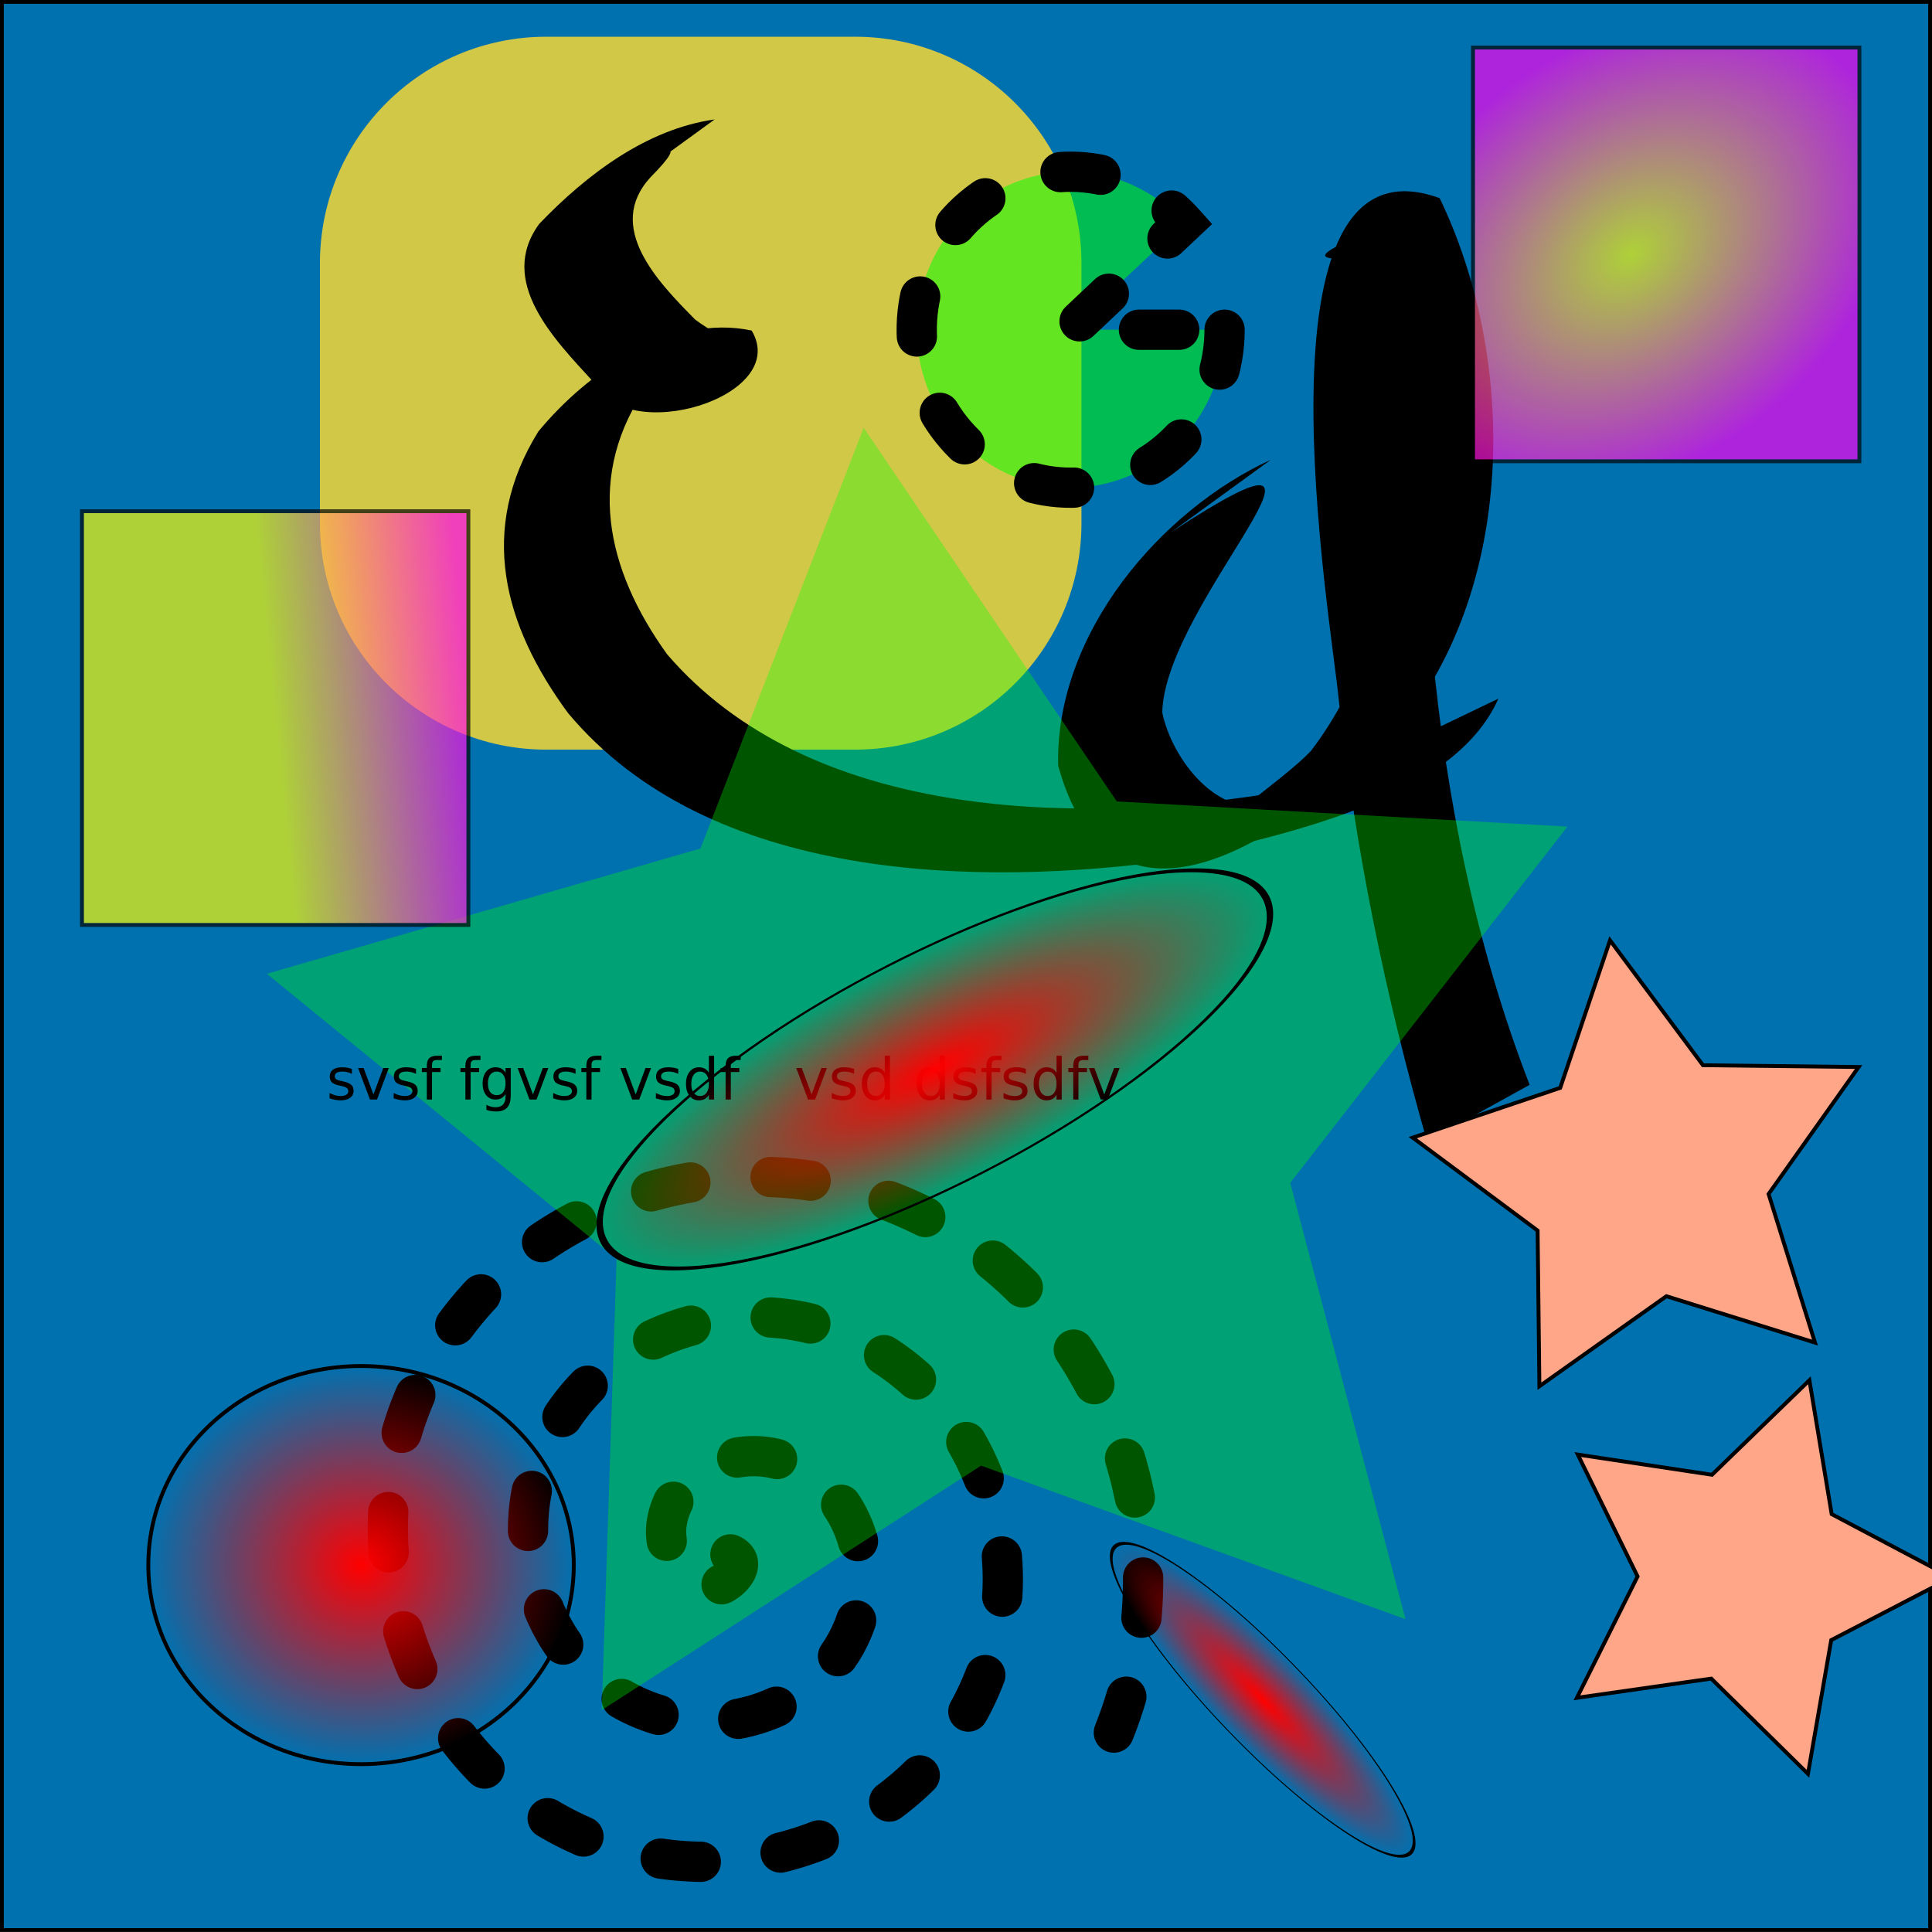
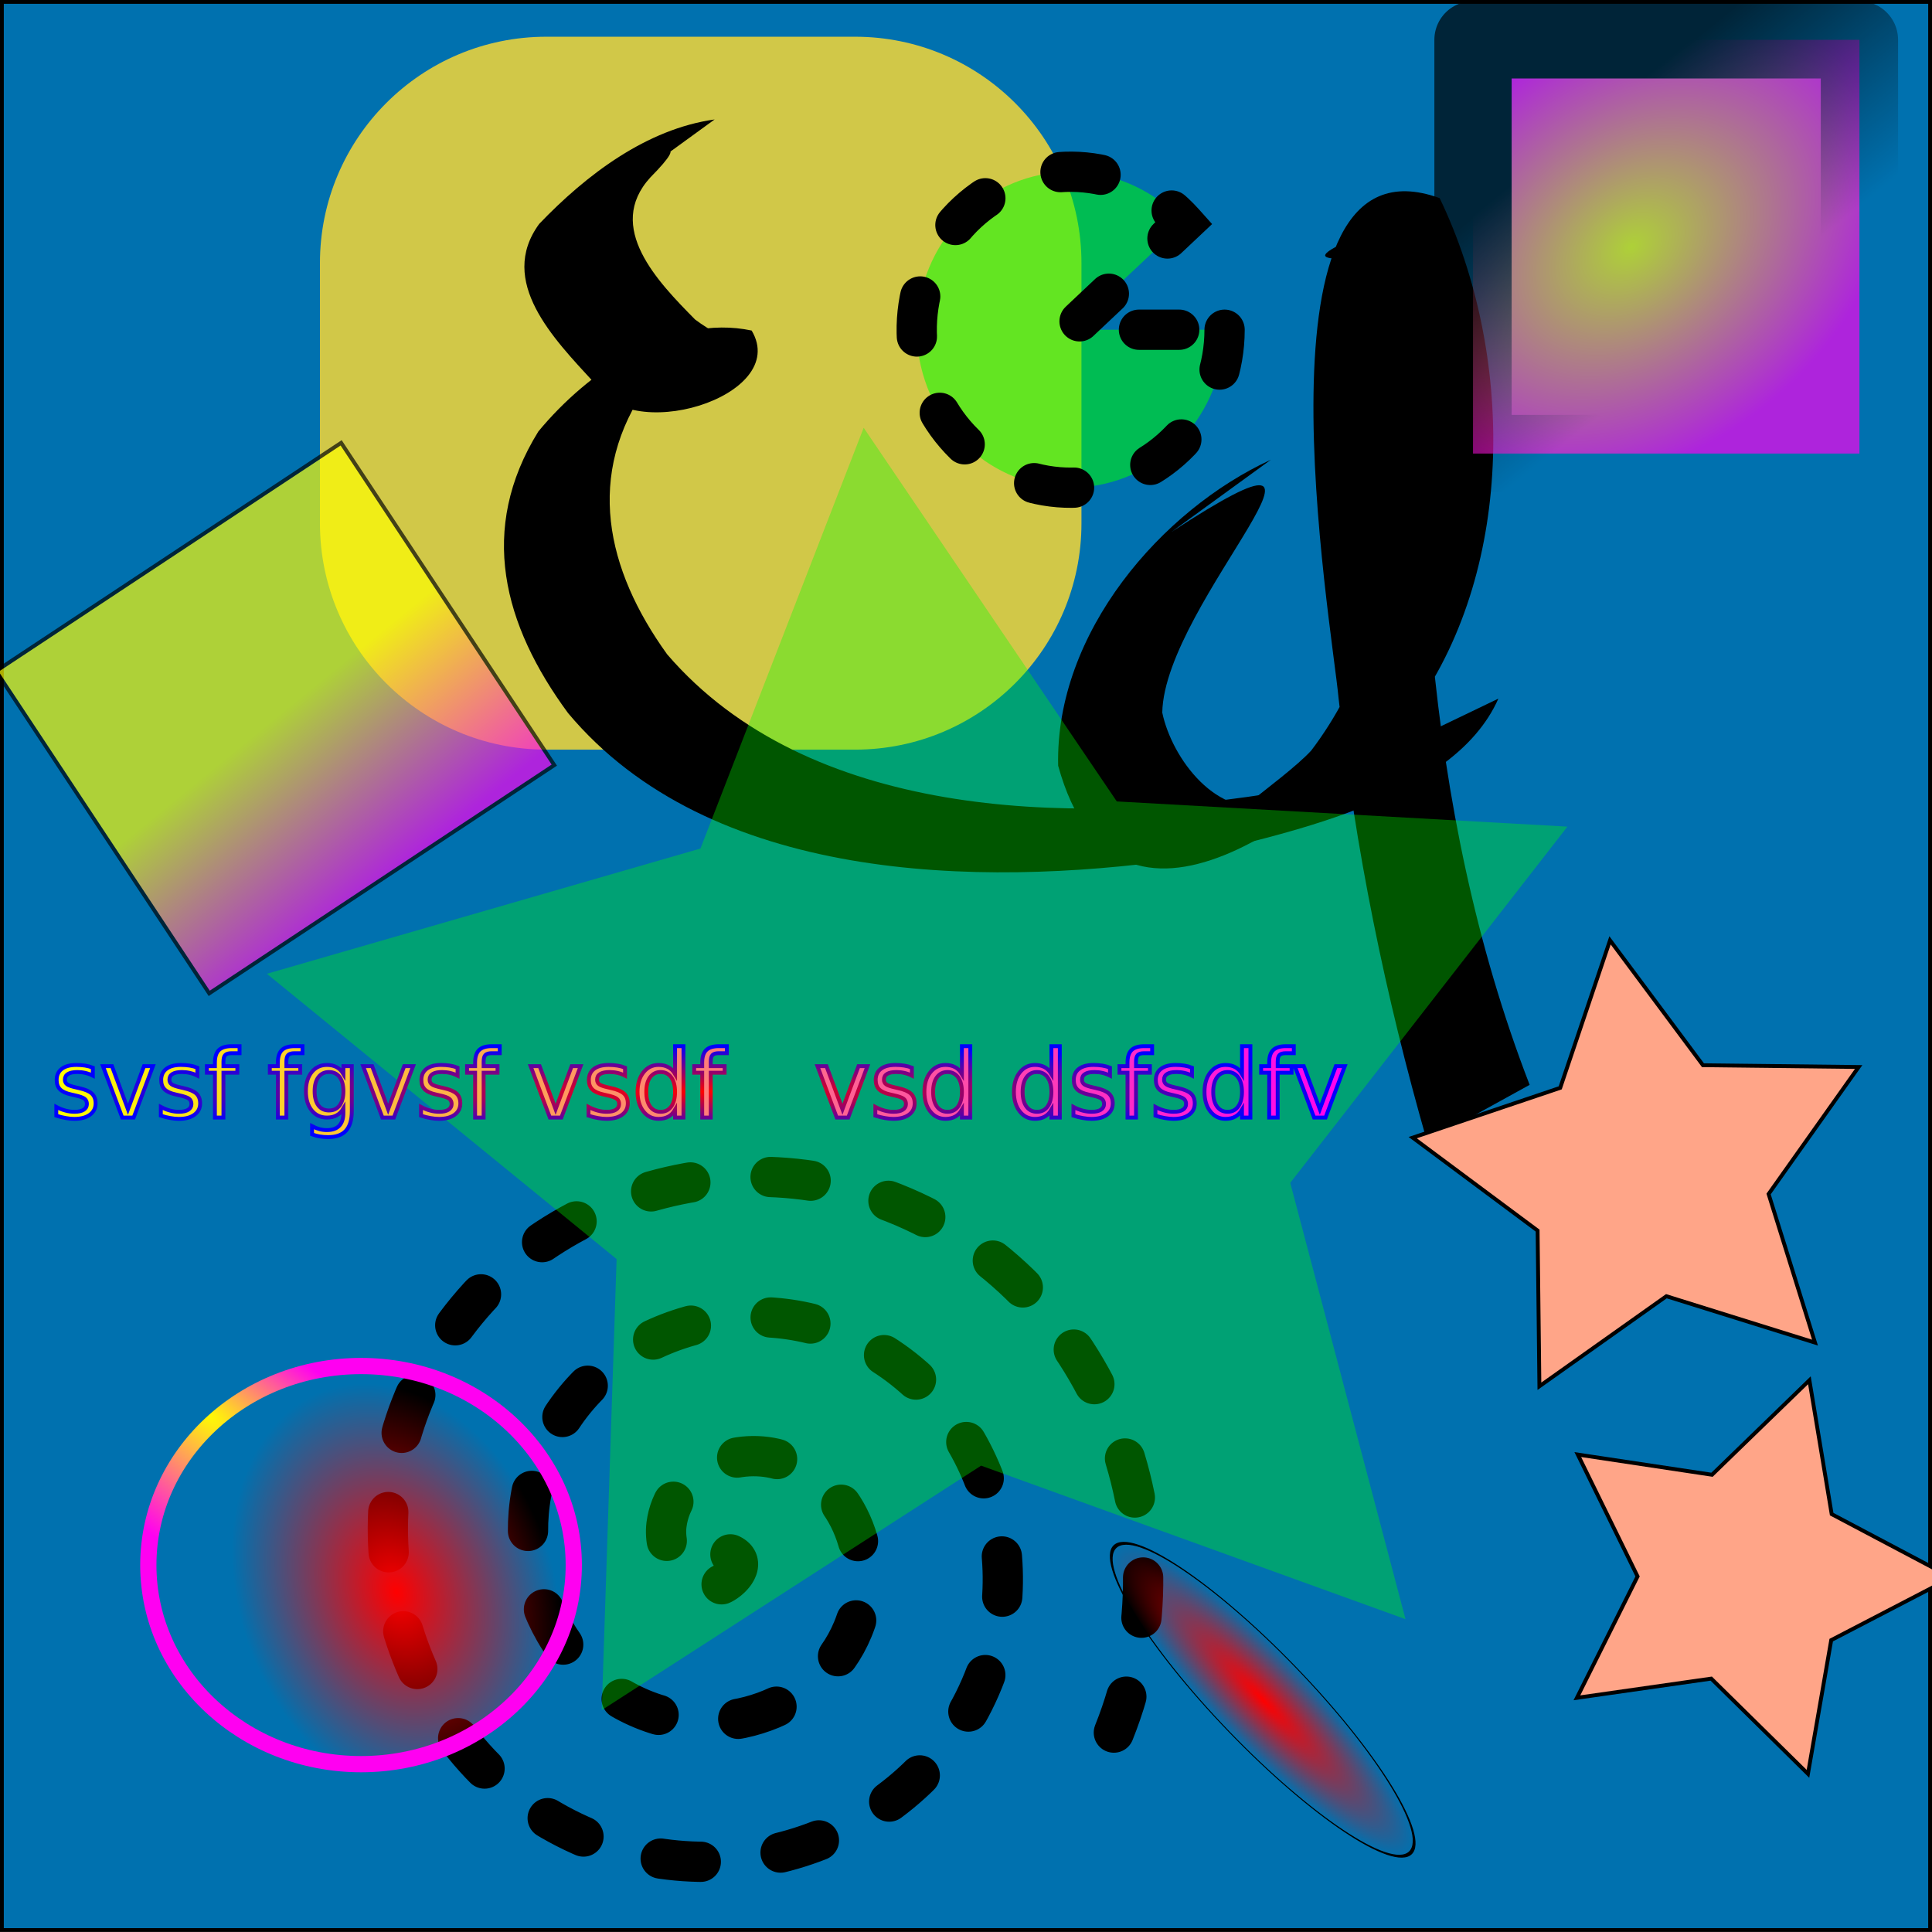
<svg xmlns="http://www.w3.org/2000/svg" xmlns:xlink="http://www.w3.org/1999/xlink" id="svg2" height="500px" width="500px">
  <defs id="defs4">
+     <linearGradient id="linearGradient2099">
+       <stop id="stop2101" offset="0" style="stop-color:#ff0000;stop-opacity:1;" />
+       <stop id="stop2103" offset="1" style="stop-color:#0000ff;stop-opacity:1;" />
+     </linearGradient>
+     <linearGradient id="linearGradient3560">
+       <stop style="stop-color:#000000;stop-opacity:1;" offset="0" id="stop3562" />
+       <stop style="stop-color:#000000;stop-opacity:0;" offset="1" id="stop3564" />
+     </linearGradient>
+     <linearGradient id="linearGradient2075">
+       <stop style="stop-color:#000000;stop-opacity:1;" offset="0" id="stop2077" />
+       <stop style="stop-color:#000000;stop-opacity:0;" offset="1" id="stop2079" />
+     </linearGradient>
    <linearGradient id="linearGradient2066">
      <stop style="stop-color:#ff0000;stop-opacity:1;" offset="0" id="stop2068" />
      <stop style="stop-color:#ff0000;stop-opacity:0;" offset="1" id="stop2070" />
    </linearGradient>
    <linearGradient id="linearGradient2802">
      <stop style="stop-color:#fffd00;stop-opacity:1;" offset="0" id="stop2804" />
      <stop style="stop-color:#ff00f1;stop-opacity:1;" offset="1" id="stop2806" />
    </linearGradient>
-     <linearGradient xlink:href="#linearGradient2802" id="linearGradient2808" x1="71.216" y1="185.843" x2="121.718" y2="180.792" gradientUnits="userSpaceOnUse" />
-     <radialGradient xlink:href="#linearGradient2802" id="radialGradient1340" cx="457.334" cy="53.678" fx="457.334" fy="53.678" r="50.503" gradientTransform="matrix(0.637955,0.855212,-1.174977,0.876491,193.5552,-372.3236)" gradientUnits="userSpaceOnUse" />
+     <linearGradient xlink:href="#linearGradient2802" id="linearGradient2808" x1="71.216" y1="185.843" x2="121.718" y2="180.792" gradientUnits="userSpaceOnUse" gradientTransform="translate(123.077,-142.7211)" />
+     <radialGradient xlink:href="#linearGradient2802" id="radialGradient1340" cx="457.334" cy="53.678" fx="457.334" fy="53.678" r="50.503" gradientTransform="matrix(0.637955,0.855212,-1.174977,0.876491,193.5552,-374.3236)" gradientUnits="userSpaceOnUse" />
    <radialGradient xlink:href="#linearGradient2066" id="radialGradient2072" cx="90.409" cy="382.822" fx="90.409" fy="382.822" r="55.553" gradientTransform="matrix(1,0,0,0.936358,0,24.36364)" gradientUnits="userSpaceOnUse" />
-     <radialGradient xlink:href="#linearGradient2066" id="radialGradient2076" gradientUnits="userSpaceOnUse" gradientTransform="matrix(1,0,0,0.936358,0,24.36364)" cx="90.409" cy="382.822" fx="90.409" fy="382.822" r="55.553" />
-     <radialGradient xlink:href="#linearGradient2066" id="radialGradient2080" gradientUnits="userSpaceOnUse" gradientTransform="matrix(1,0,0,0.936358,0,24.36364)" cx="90.409" cy="382.822" fx="90.409" fy="382.822" r="55.553" />
+     <radialGradient xlink:href="#linearGradient2066" id="radialGradient2076" gradientUnits="userSpaceOnUse" gradientTransform="matrix(0.334656,0.942344,-0.690973,0.245386,329.4621,200.0358)" cx="101.98" cy="382.083" fx="101.98" fy="382.083" r="55.553" />
+     <radialGradient xlink:href="#linearGradient2066" id="radialGradient2080" gradientUnits="userSpaceOnUse" gradientTransform="matrix(1,-1.141766e-6,9.017854e-7,0.936359,-3.576398e-4,24.36321)" cx="90.409" cy="382.822" fx="90.409" fy="382.822" r="55.553" />
+     <linearGradient xlink:href="#linearGradient2075" id="linearGradient2081" x1="87.612" y1="407.066" x2="73.97" y2="412.117" gradientUnits="userSpaceOnUse" />
+     <radialGradient xlink:href="#linearGradient2802" id="radialGradient2106" cx="102.438" cy="342.926" fx="110.504" fy="332.414" r="55.553" gradientTransform="matrix(0.306268,-0.437332,0.910491,0.637624,-286.4499,179.6695)" gradientUnits="userSpaceOnUse" />
+     <linearGradient xlink:href="#linearGradient3560" id="linearGradient3566" x1="371.213" y1="63.843" x2="409.396" y2="111.32" gradientUnits="userSpaceOnUse" />
+     <linearGradient xlink:href="#linearGradient2802" id="linearGradient2089" x1="14.575" y1="282.508" x2="348.843" y2="282.508" gradientUnits="userSpaceOnUse" />
+     <radialGradient xlink:href="#linearGradient2099" id="radialGradient2097" cx="181.709" cy="282.508" fx="181.709" fy="282.508" r="167.134" gradientTransform="matrix(1,0,0,7.039102e-2,0,262.6215)" gradientUnits="userSpaceOnUse" />
  </defs>
  <g id="layer1">
    <rect y="0.493" x="0.488" height="499.003" width="499.024" id="rect1326" style="fill:#0071af;fill-opacity:1;stroke:#000000;stroke-width:0.993;stroke-linecap:round;stroke-miterlimit:4;stroke-dasharray:none;stroke-dashoffset:0;stroke-opacity:1" />
    <rect ry="58.589" rx="58.589" y="9.505" x="82.801" height="184.501" width="197.081" id="rect1306" style="fill:#d1c848;stroke-width:33.2;stroke-miterlimit:4;stroke-dasharray:none;fill-opacity:1" />
    <path d="M 159.231,49.597 C 134.887,61.728 190.147,23.857 168.322,45.904 C 156.51,58.815 170.269,72.947 179.891,82.691 C 196.779,95.317 202.38,81.75 167.978,102.759 C 121.957,114.422 190.931,76.335 167.758,99.506 C 151.27,122.801 156.845,147.399 172.667,169.352 C 209.099,211.704 276.263,213.479 327.596,205.538 C 320.33,212.416 381.669,185.182 375.994,188.35 C 340.154,208.359 352.204,204.458 359.424,194.435 L 387.776,180.805 C 375.957,207.557 331.069,215.966 305.049,222.428 C 252.729,229.712 183.617,228.275 147.002,184.534 C 130.224,161.702 123.656,136.987 139.317,111.674 C 152.079,96.207 173.795,81.13 194.526,85.544 C 204.756,102.709 161.848,115.756 153.526,98.784 C 143.427,87.773 128.633,72.837 139.552,57.936 C 151.773,45.182 167.379,33.367 184.946,30.913 L 159.231,49.597 z " id="path1308" style="fill:#000000;fill-opacity:1;fill-rule:nonzero;stroke:none;stroke-width:1px;stroke-linecap:butt;stroke-linejoin:miter;stroke-opacity:1" />
    <path d="M 303.197,137.654 C 358.711,101.392 301.302,155.671 300.794,184.428 C 303.27,196.261 315.05,212.285 329.445,208.122 C 331.384,207.562 336.702,204.6 334.946,205.594 C 329.04,208.933 323.415,213.005 316.985,215.169 C 307.31,218.425 332.475,201.792 339.342,194.239 C 365.475,159.933 368.143,104.39 345.692,66.939 C 336.386,66.529 352.33,61.314 370.272,51.994 C 371.849,51.175 369.427,55.463 369.295,57.236 C 368.649,65.938 368.426,74.65 368.231,83.372 C 367.596,111.752 368.36,139.792 370.638,168.094 C 374.234,206.516 381.927,244.711 395.872,280.757 L 369.323,295.387 C 358.533,257.854 350.703,219.545 346.422,180.697 C 344.655,161.483 322.184,32.958 372.584,51.276 C 391.84,91.294 392.185,146.248 366.455,182.841 C 342.264,210.003 289.076,253.217 273.849,198.17 C 273.056,163.697 300.652,131.95 328.913,118.971 L 303.197,137.654 z " id="path1310" style="fill:#000000;fill-opacity:1;fill-rule:nonzero;stroke:none;stroke-width:1px;stroke-linecap:butt;stroke-linejoin:miter;stroke-opacity:1" />
    <path transform="matrix(0.489207,0,0,0.489207,170.8581,104.0942)" d="M 37.143,609.505 C 47.314,614.232 35.788,625.548 29.286,626.41 C 11.664,628.746 1.415,608.826 3.333,593.791 C 6.765,566.896 36.171,553.148 60.714,558.791 C 96.732,567.072 114.404,607.052 104.762,640.934 C 91.911,686.092 41.022,707.782 -2.143,694.029 C -56.461,676.723 -82.205,614.785 -64.286,562.362 C -42.583,498.872 30.476,469.053 92.143,491.172 C 164.815,517.238 198.719,601.46 172.381,672.362 C 141.973,754.221 46.56,792.219 -33.571,761.648 C -124.621,726.911 -166.718,620.29 -131.905,530.934 C -92.85,430.689 24.992,384.49 123.571,423.553 C 233.013,466.919 283.317,595.991 240,703.791" id="path1312" style="fill:none;fill-opacity:0.75;fill-rule:evenodd;stroke:#000000;stroke-width:21.3;stroke-linecap:round;stroke-linejoin:miter;stroke-miterlimit:4;stroke-dasharray:21.3 42.6 ;stroke-dashoffset:0;stroke-opacity:1" />
    <path transform="matrix(0.489207,0,0,0.489207,25.49376,9.048311)" d="M 691.429,838.076 L 466.912,756.86 L 266.218,886.186 L 274.079,647.562 L 89.065,496.653 L 318.44,430.391 L 404.79,207.799 L 538.689,405.472 L 777.071,418.81 L 630.45,607.24 L 691.429,838.076 z " id="path2051" style="fill:#00ff00;fill-opacity:1;stroke-width:21.3;stroke-linecap:round;stroke-miterlimit:4;stroke-dasharray:21.3 42.6;stroke-dashoffset:0;opacity:0.336" />
-     <text id="text2089" y="284.558" x="84.477" style="font-size:14.908px;font-style:normal;font-weight:normal;fill:#000000;fill-opacity:1;stroke:none;stroke-width:1px;stroke-linecap:butt;stroke-linejoin:miter;stroke-opacity:1;font-family:Bitstream Vera Sans" xml:space="preserve">
-       <tspan y="284.558" x="84.477" id="tspan2091">svsf fgvsf vsdf   vsd dsfsdfv </tspan>
+     <text id="text2089" y="289.215" x="13.257" style="font-size:24.313px;font-style:normal;font-weight:normal;fill:url(#linearGradient2089);fill-opacity:1.0;stroke:url(#radialGradient2097);stroke-width:1;stroke-linecap:butt;stroke-linejoin:miter;stroke-opacity:1;font-family:Bitstream Vera Sans;stroke-miterlimit:4;stroke-dasharray:none" xml:space="preserve">
+       <tspan y="289.215" x="13.257" id="tspan2091" style="fill-opacity:1.0;fill:url(#linearGradient2089);stroke:url(#radialGradient2097);stroke-width:1;stroke-miterlimit:4;stroke-dasharray:none">svsf fgvsf vsdf   vsd dsfsdfv </tspan>
    </text>
    <path transform="matrix(0.489207,0,0,0.489207,35.2779,4.855108)" style="fill:#00ff00;fill-opacity:0.527;stroke:#000000;stroke-width:21.3;stroke-linecap:round;stroke-miterlimit:4;stroke-dasharray:21.3 42.6;stroke-dashoffset:0;stroke-opacity:1" id="TestId" d="M 575.714,164.505 A 81.429,83.571 0 1 1 554.26,107.977 L 494.286,164.505 z" />
    <g id="g2059">
      <path style="fill:#ffa588;fill-opacity:1;stroke:#000000;stroke-width:1;stroke-linecap:round;stroke-miterlimit:4;stroke-dasharray:none;stroke-dashoffset:0;stroke-opacity:1" id="path2055" d="M 469.721,347.467 L 431.262,335.457 L 398.396,358.764 L 397.934,318.476 L 365.612,294.421 L 403.785,281.531 L 416.675,243.358 L 440.73,275.68 L 481.018,276.142 L 457.711,309.008 L 469.721,347.467 z " />
      <path style="fill:#ffa588;fill-opacity:1;stroke:#000000;stroke-width:1;stroke-linecap:round;stroke-miterlimit:4;stroke-dasharray:none;stroke-dashoffset:0;stroke-opacity:1" id="path2057" d="M 408.102,439.391 L 423.802,407.974 L 408.333,376.442 L 443.064,381.666 L 468.273,357.211 L 474.037,391.856 L 505.085,408.273 L 473.917,424.462 L 467.898,459.064 L 442.87,434.423 L 408.102,439.391 z " />
    </g>
-     <rect style="opacity:0.68;stroke-opacity:1;stroke-dashoffset:0;stroke-dasharray:none;stroke-miterlimit:4;stroke-linecap:round;stroke-width:1;stroke:#000000;fill-opacity:1.0;fill:url(#linearGradient2808)" id="rect1330" width="100.005" height="107.076" x="21.213" y="132.304" />
-     <rect y="12.304" x="381.213" height="107.076" width="100.005" id="rect1336" style="opacity:0.68;fill:url(#radialGradient1340);fill-opacity:1.0;stroke:#000000;stroke-width:1;stroke-linecap:round;stroke-miterlimit:4;stroke-dasharray:none;stroke-dashoffset:0;stroke-opacity:1" />
-     <path d="M 145.462 382.822 A 55.053 51.518 0 1 1  35.355,382.822 A 55.053 51.518 0 1 1  145.462 382.822 z" id="path2074" style="fill:url(#radialGradient2076);fill-opacity:1;fill-rule:evenodd;stroke:#000000;stroke-width:1px;stroke-linecap:butt;stroke-linejoin:miter;stroke-opacity:1" transform="translate(3.030458,22.22336)" />
+     <rect style="opacity:0.68;fill:url(#linearGradient2808);fill-opacity:1;stroke:#000000;stroke-width:1;stroke-linecap:round;stroke-miterlimit:4;stroke-dasharray:none;stroke-dashoffset:0;stroke-opacity:1" id="rect1330" width="100.005" height="107.076" x="144.29" y="-10.417" transform="matrix(0.551653,0.834074,-0.834074,0.551653,0,0)" />
+     <rect y="10.304" x="381.213" height="107.076" width="100.005" id="rect1336" style="opacity:0.68;fill:url(#radialGradient1340);fill-opacity:1;stroke:url(#linearGradient3566);stroke-width:20;stroke-linecap:round;stroke-miterlimit:4;stroke-dasharray:none;stroke-dashoffset:0;stroke-opacity:1;stroke-linejoin:round" />
+     <path d="M 145.462 382.822 A 55.053 51.518 0 1 1  35.355,382.822 A 55.053 51.518 0 1 1  145.462 382.822 z" id="path2074" style="fill:url(#radialGradient2076);fill-opacity:1;fill-rule:evenodd;stroke:url(#radialGradient2106);stroke-width:4.2;stroke-linecap:butt;stroke-linejoin:miter;stroke-opacity:1;stroke-miterlimit:4;stroke-dasharray:none" transform="translate(3.030458,22.22336)" />
    <path style="fill:url(#radialGradient2072);fill-opacity:1;fill-rule:evenodd;stroke:#000000;stroke-width:1px;stroke-linecap:butt;stroke-linejoin:miter;stroke-opacity:1" id="path1338" d="M 145.462 382.822 A 55.053 51.518 0 1 1  35.355,382.822 A 55.053 51.518 0 1 1  145.462 382.822 z" transform="matrix(0.694344,0.719643,-0.16763,0.161737,328.1821,312.9174)" />
-     <path transform="matrix(1,0,-1.301098,1,649.6123,-106.066)" style="fill:url(#radialGradient2080);fill-opacity:1;fill-rule:evenodd;stroke:#000000;stroke-width:1px;stroke-linecap:butt;stroke-linejoin:miter;stroke-opacity:1" id="path2078" d="M 145.462 382.822 A 55.053 51.518 0 1 1  35.355,382.822 A 55.053 51.518 0 1 1  145.462 382.822 z" />
  </g>
</svg>
